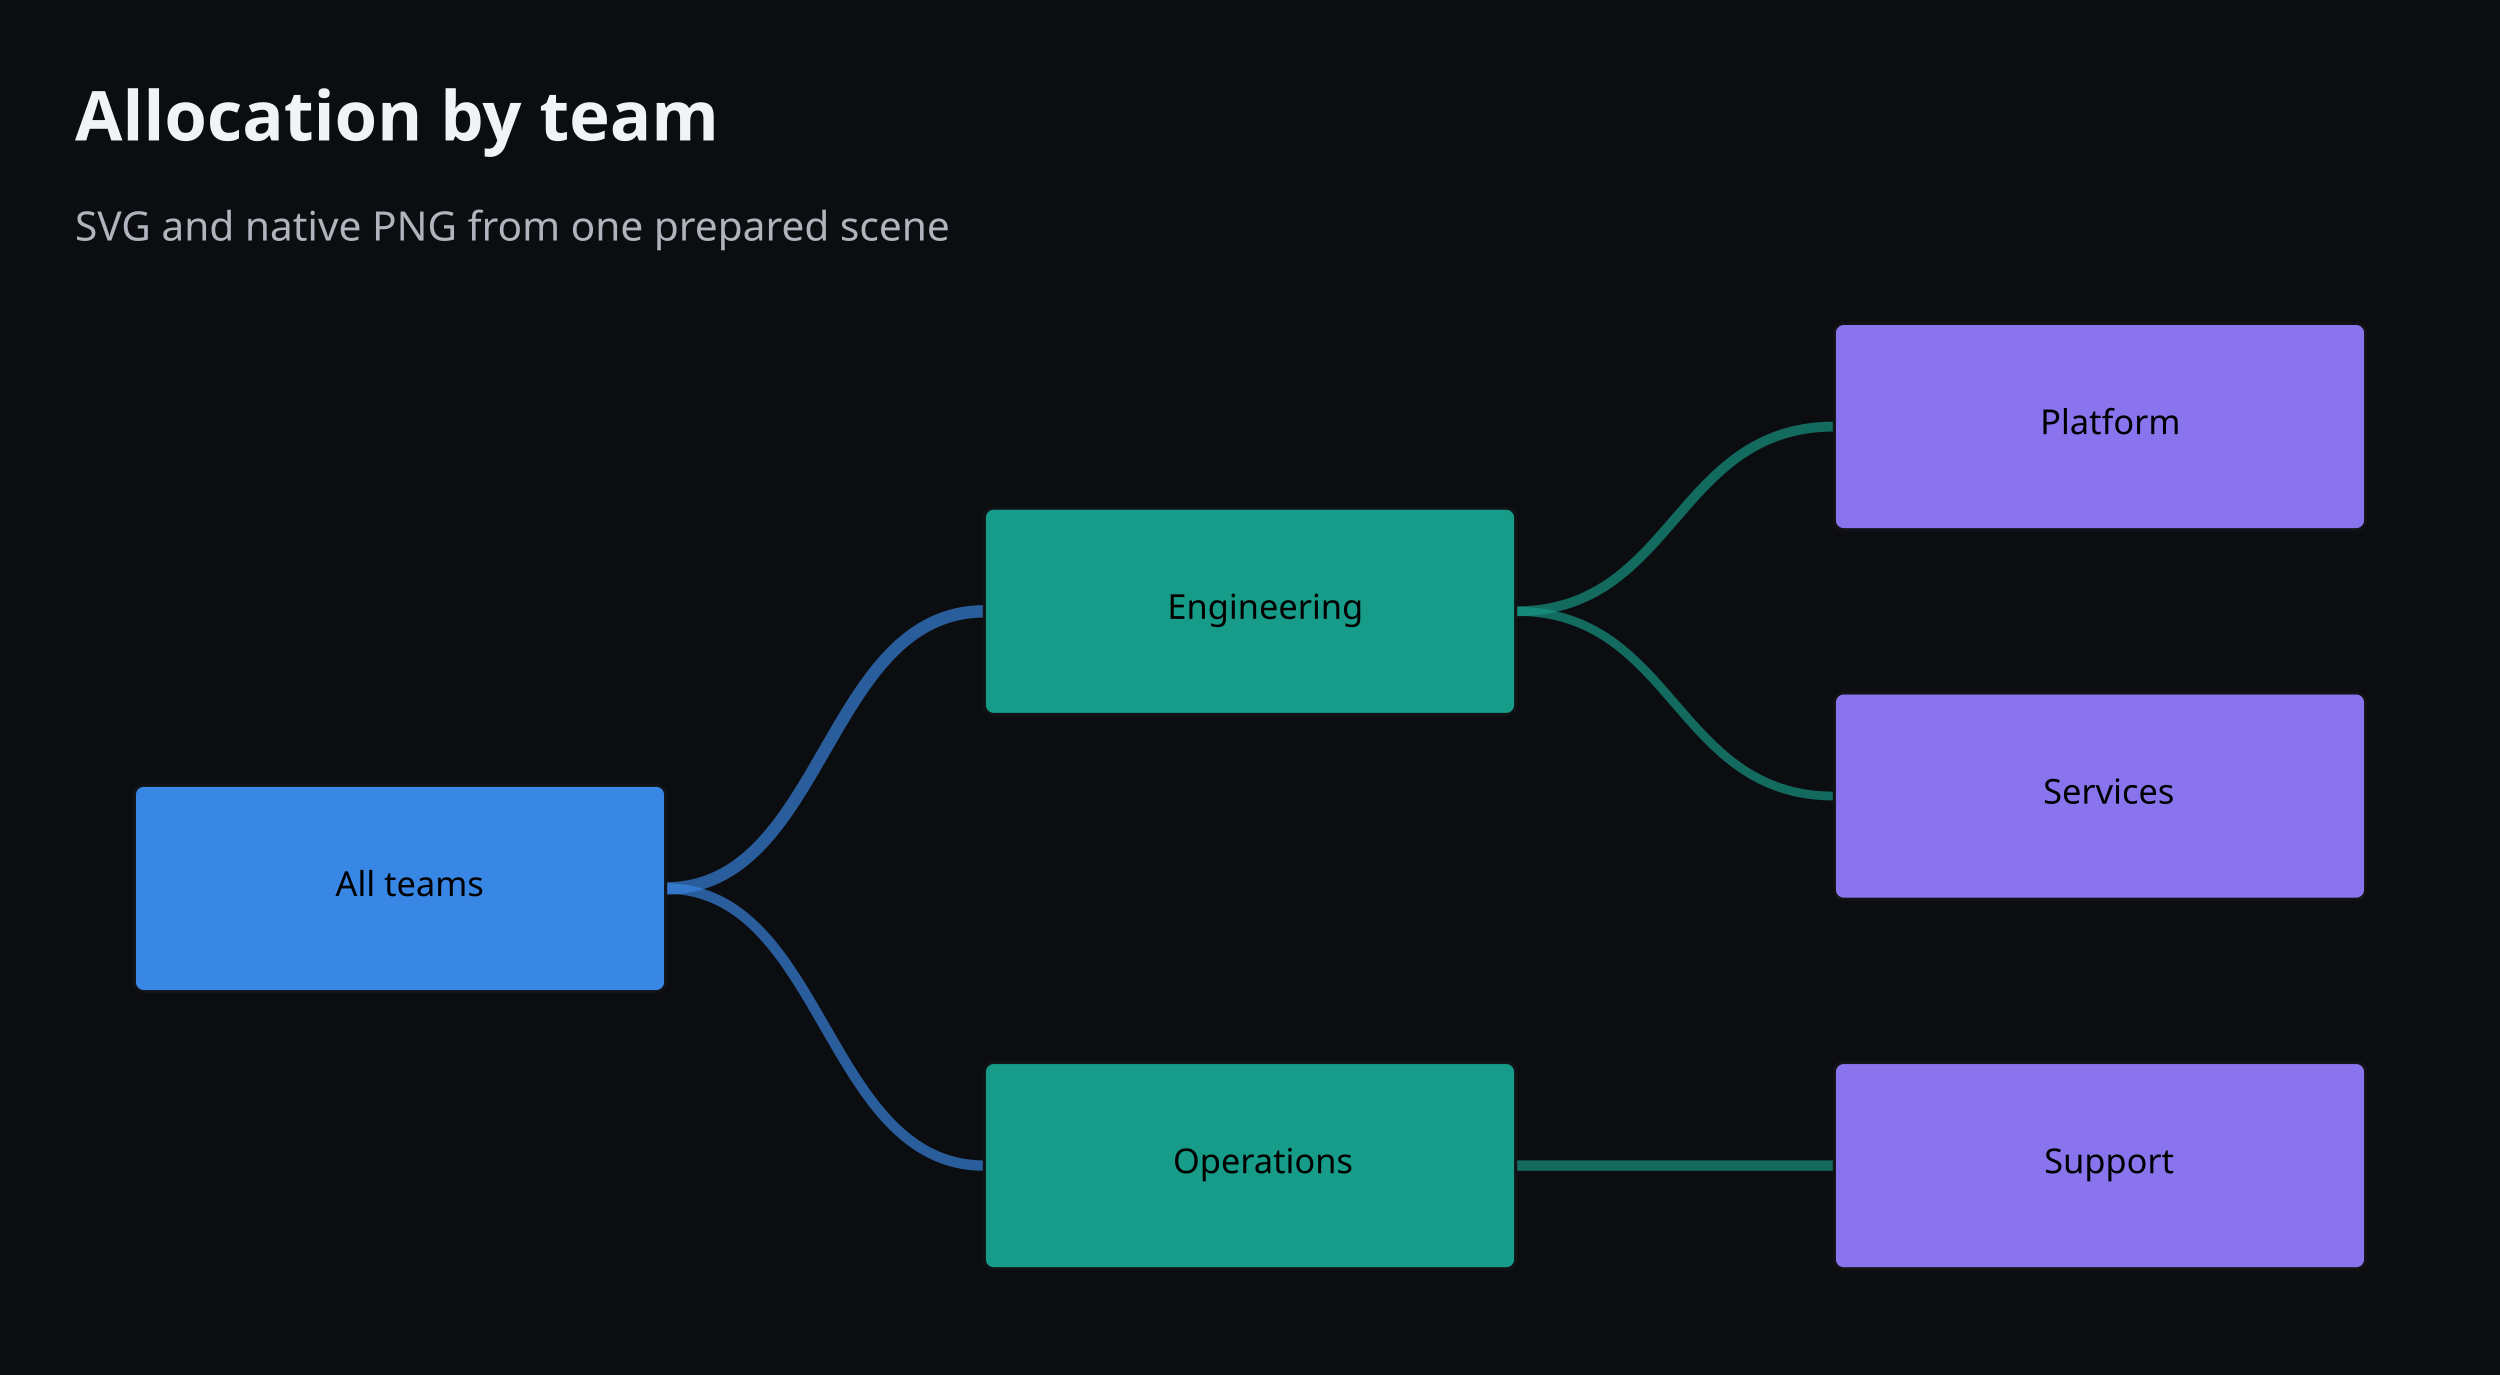
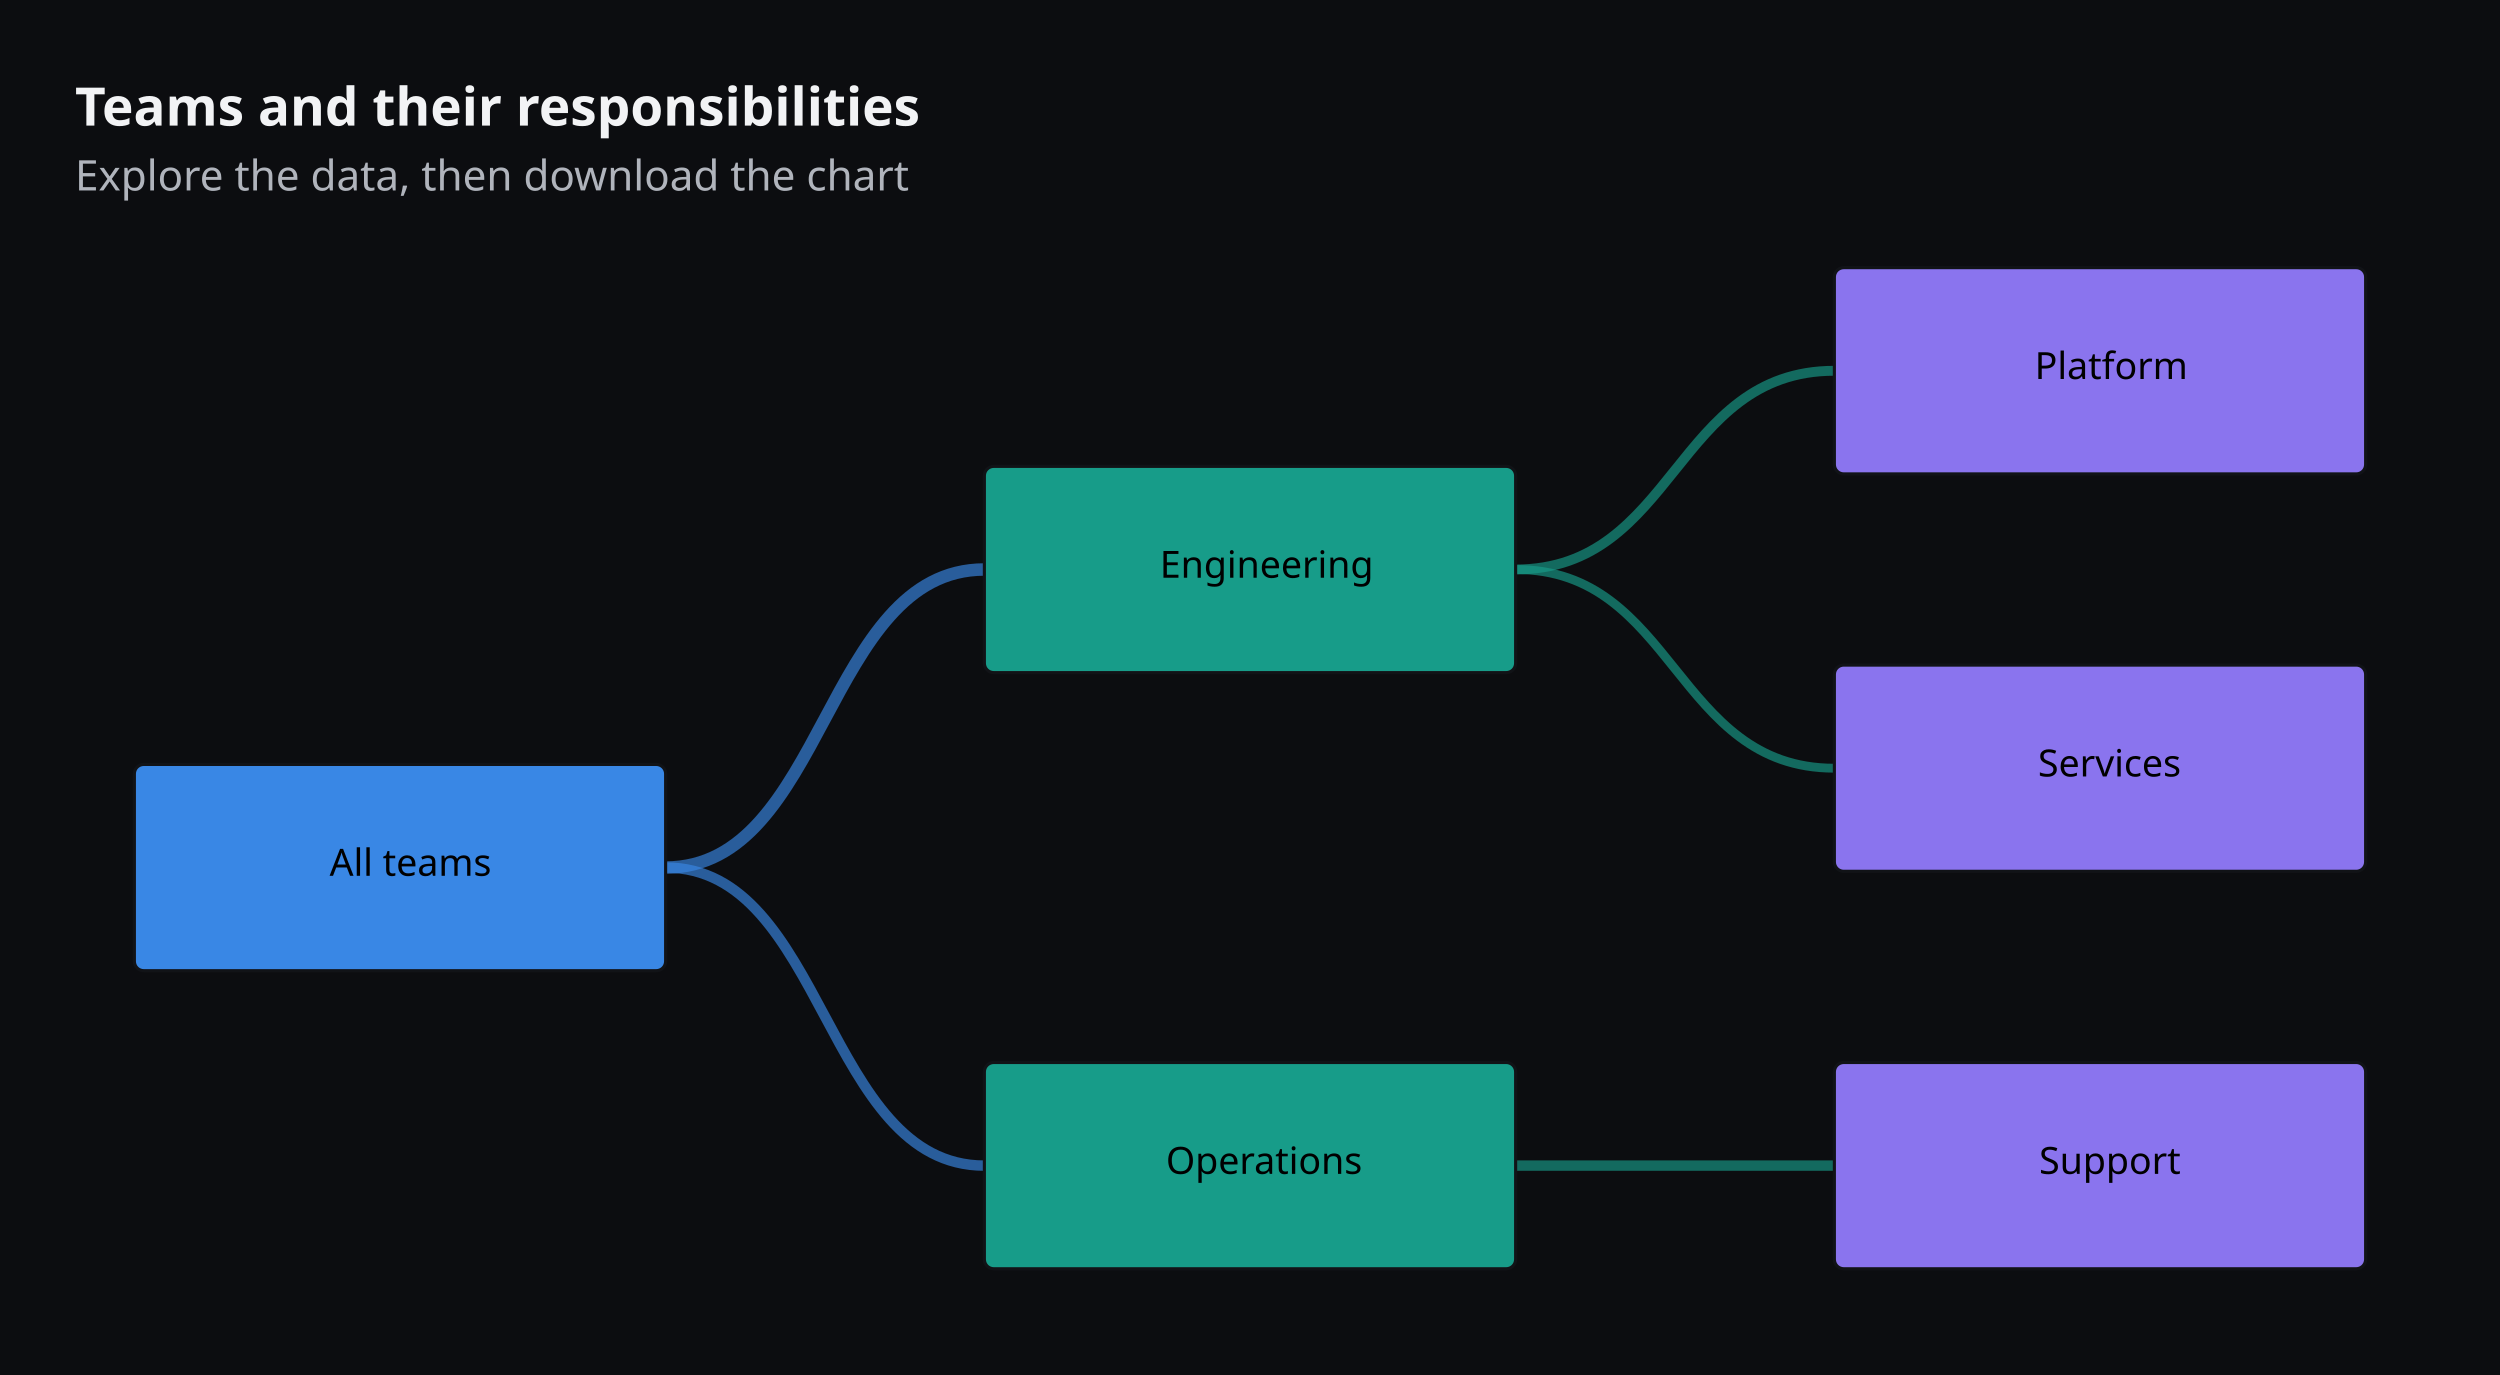
- <svg xmlns="http://www.w3.org/2000/svg" width="800" height="440" viewBox="0 0 800 440" stroke-linecap="round" stroke-linejoin="round" role="img" aria-label="Allocation by team" aria-labelledby="family-tree-wide-dark-title" aria-describedby="family-tree-wide-dark-description">
+ <svg xmlns="http://www.w3.org/2000/svg" width="800" height="440" viewBox="0 0 800 440" stroke-linecap="round" stroke-linejoin="round" role="img" aria-label="Teams and their responsibilities" aria-labelledby="family-tree-wide-dark-title" aria-describedby="family-tree-wide-dark-description">
  <defs>
    <clipPath id="family-tree-wide-dark-clip-1" clipPathUnits="userSpaceOnUse">
      <rect x="24" y="24" width="752" height="392" />
    </clipPath>
  </defs>
  <rect x="0" y="0" width="800" height="440" rx="0" data-cfx-role="background" fill="#0C0D10" stroke="none" stroke-width="1" />
  <g clip-path="url(#family-tree-wide-dark-clip-1)">
    <g data-cfx-role="frame-heading">
-       <text x="24" y="44.947" font-family="CFX Proof Carlito" font-size="22" font-weight="600" font-style="normal" fill="#F2F3F5" xml:space="preserve" style="white-space:pre;font-language-override:normal;font-palette:normal">Allocation by team</text>
+       <text x="24" y="40.187" font-family="CFX Proof Carlito" font-size="17" font-weight="700" font-style="normal" fill="#F2F3F5" xml:space="preserve" style="white-space:pre;font-language-override:normal;font-palette:normal">Teams and their responsibilities</text>
    </g>
    <g data-cfx-role="frame-heading">
-       <text x="24" y="76.978" font-family="CFX Proof Carlito" font-size="13" font-weight="400" font-style="normal" fill="#B0B4BC" xml:space="preserve" style="white-space:pre;font-language-override:normal;font-palette:normal">SVG and native PNG from one prepared scene</text>
+       <text x="24" y="60.954" font-family="CFX Proof Carlito" font-size="13.5" font-weight="400" font-style="normal" fill="#B0B4BC" xml:space="preserve" style="white-space:pre;font-language-override:normal;font-palette:normal">Explore the data, then download the chart</text>
    </g>
  </g>
  <g id="family-tree-wide-dark-node-5" data-cfx-source-id="series-0" data-cfx-role="hierarchy-series" data-cfx-kind="Tree" data-cfx-semantic-role="" data-cfx-series="0" data-cfx-series-key="Teams" data-cfx-series-name="Teams" data-cfx-state="None">
    <g id="family-tree-wide-dark-node-6" data-cfx-source-id="series-0-link-1" data-cfx-role="tree-link" data-cfx-child="1" data-cfx-parent="0" data-cfx-source-label="All teams" data-cfx-target-label="Engineering" data-cfx-value="60">
-       <path d="M 213 284.313 C 264 284.313 264 195.625 315 195.625" data-cfx-role="tree-link-path" fill="none" stroke="rgba(57,135,229,0.651)" stroke-width="4" />
+       <path d="M 213 277.619 C 264 277.619 264 182.238 315 182.238" data-cfx-role="tree-link-path" fill="none" stroke="rgba(57,135,229,0.651)" stroke-width="4" />
    </g>
    <g id="family-tree-wide-dark-node-9" data-cfx-source-id="series-0-link-2" data-cfx-role="tree-link" data-cfx-child="2" data-cfx-parent="0" data-cfx-source-label="All teams" data-cfx-target-label="Operations" data-cfx-value="40">
-       <path d="M 213 284.313 C 264 284.313 264 373 315 373" data-cfx-role="tree-link-path" fill="none" stroke="rgba(57,135,229,0.651)" stroke-width="3.333" />
+       <path d="M 213 277.619 C 264 277.619 264 373 315 373" data-cfx-role="tree-link-path" fill="none" stroke="rgba(57,135,229,0.651)" stroke-width="3.333" />
    </g>
    <g id="family-tree-wide-dark-node-12" data-cfx-source-id="series-0-link-3" data-cfx-role="tree-link" data-cfx-child="3" data-cfx-parent="1" data-cfx-source-label="Engineering" data-cfx-target-label="Platform" data-cfx-value="35">
-       <path d="M 485 195.625 C 536 195.625 536 136.5 587 136.5" data-cfx-role="tree-link-path" fill="none" stroke="rgba(23,156,137,0.651)" stroke-width="3.167" />
+       <path d="M 485 182.238 C 536 182.238 536 118.65 587 118.65" data-cfx-role="tree-link-path" fill="none" stroke="rgba(23,156,137,0.651)" stroke-width="3.167" />
    </g>
    <g id="family-tree-wide-dark-node-15" data-cfx-source-id="series-0-link-4" data-cfx-role="tree-link" data-cfx-child="4" data-cfx-parent="1" data-cfx-source-label="Engineering" data-cfx-target-label="Services" data-cfx-value="25">
-       <path d="M 485 195.625 C 536 195.625 536 254.75 587 254.75" data-cfx-role="tree-link-path" fill="none" stroke="rgba(23,156,137,0.651)" stroke-width="2.833" />
+       <path d="M 485 182.238 C 536 182.238 536 245.825 587 245.825" data-cfx-role="tree-link-path" fill="none" stroke="rgba(23,156,137,0.651)" stroke-width="2.833" />
    </g>
    <g id="family-tree-wide-dark-node-18" data-cfx-source-id="series-0-link-5" data-cfx-role="tree-link" data-cfx-child="5" data-cfx-parent="2" data-cfx-source-label="Operations" data-cfx-target-label="Support" data-cfx-value="40">
      <path d="M 485 373 C 536 373 536 373 587 373" data-cfx-role="tree-link-path" fill="none" stroke="rgba(23,156,137,0.651)" stroke-width="3.333" />
    </g>
    <g id="family-tree-wide-dark-node-21" data-cfx-source-id="series-0-node-0" data-cfx-role="tree-node" data-cfx-depth="0" data-cfx-label="All teams" data-cfx-point="0">
-       <rect x="43" y="251.313" width="170" height="66" rx="3" data-cfx-role="tree-node-mark" fill="#3987E5" stroke="#111317" stroke-width="1" />
+       <rect x="43" y="244.619" width="170" height="66" rx="3" data-cfx-role="tree-node-mark" fill="#3987E5" stroke="#111317" stroke-width="1" />
      <g data-cfx-role="tree-node-label">
-         <text x="107.351" y="286.729" font-family="CFX Proof Carlito" font-size="11" font-weight="400" font-style="normal" fill="#000000" xml:space="preserve" style="white-space:pre;font-language-override:normal;font-palette:normal">All teams</text>
+         <text x="105.474" y="280.255" font-family="CFX Proof Carlito" font-size="12" font-weight="400" font-style="normal" fill="#000000" xml:space="preserve" style="white-space:pre;font-language-override:normal;font-palette:normal">All teams</text>
      </g>
    </g>
    <g id="family-tree-wide-dark-node-25" data-cfx-source-id="series-0-node-1" data-cfx-role="tree-node" data-cfx-depth="1" data-cfx-label="Engineering" data-cfx-point="1" data-cfx-value="60">
-       <rect x="315" y="162.625" width="170" height="66" rx="3" data-cfx-role="tree-node-mark" fill="#179C89" stroke="#111317" stroke-width="1" />
+       <rect x="315" y="149.238" width="170" height="66" rx="3" data-cfx-role="tree-node-mark" fill="#179C89" stroke="#111317" stroke-width="1" />
      <g data-cfx-role="tree-node-label">
-         <text x="373.553" y="198.042" font-family="CFX Proof Carlito" font-size="11" font-weight="400" font-style="normal" fill="#000000" xml:space="preserve" style="white-space:pre;font-language-override:normal;font-palette:normal">Engineering</text>
+         <text x="371.148" y="184.874" font-family="CFX Proof Carlito" font-size="12" font-weight="400" font-style="normal" fill="#000000" xml:space="preserve" style="white-space:pre;font-language-override:normal;font-palette:normal">Engineering</text>
      </g>
    </g>
    <g id="family-tree-wide-dark-node-29" data-cfx-source-id="series-0-node-2" data-cfx-role="tree-node" data-cfx-depth="1" data-cfx-label="Operations" data-cfx-point="2" data-cfx-value="40">
      <rect x="315" y="340" width="170" height="66" rx="3" data-cfx-role="tree-node-mark" fill="#179C89" stroke="#111317" stroke-width="1" />
      <g data-cfx-role="tree-node-label">
-         <text x="375.339" y="375.417" font-family="CFX Proof Carlito" font-size="11" font-weight="400" font-style="normal" fill="#000000" xml:space="preserve" style="white-space:pre;font-language-override:normal;font-palette:normal">Operations</text>
+         <text x="373.097" y="375.637" font-family="CFX Proof Carlito" font-size="12" font-weight="400" font-style="normal" fill="#000000" xml:space="preserve" style="white-space:pre;font-language-override:normal;font-palette:normal">Operations</text>
      </g>
    </g>
    <g id="family-tree-wide-dark-node-33" data-cfx-source-id="series-0-node-3" data-cfx-role="tree-node" data-cfx-depth="2" data-cfx-label="Platform" data-cfx-point="3" data-cfx-value="35">
-       <rect x="587" y="103.5" width="170" height="66" rx="3" data-cfx-role="tree-node-mark" fill="#8A74EE" stroke="#111317" stroke-width="1" />
+       <rect x="587" y="85.65" width="170" height="66" rx="3" data-cfx-role="tree-node-mark" fill="#8A74EE" stroke="#111317" stroke-width="1" />
      <g data-cfx-role="tree-node-label">
-         <text x="652.849" y="138.917" font-family="CFX Proof Carlito" font-size="11" font-weight="400" font-style="normal" fill="#000000" xml:space="preserve" style="white-space:pre;font-language-override:normal;font-palette:normal">Platform</text>
+         <text x="651.108" y="121.287" font-family="CFX Proof Carlito" font-size="12" font-weight="400" font-style="normal" fill="#000000" xml:space="preserve" style="white-space:pre;font-language-override:normal;font-palette:normal">Platform</text>
      </g>
    </g>
    <g id="family-tree-wide-dark-node-37" data-cfx-source-id="series-0-node-4" data-cfx-role="tree-node" data-cfx-depth="2" data-cfx-label="Services" data-cfx-point="4" data-cfx-value="25">
-       <rect x="587" y="221.75" width="170" height="66" rx="3" data-cfx-role="tree-node-mark" fill="#8A74EE" stroke="#111317" stroke-width="1" />
+       <rect x="587" y="212.825" width="170" height="66" rx="3" data-cfx-role="tree-node-mark" fill="#8A74EE" stroke="#111317" stroke-width="1" />
      <g data-cfx-role="tree-node-label">
-         <text x="653.808" y="257.167" font-family="CFX Proof Carlito" font-size="11" font-weight="400" font-style="normal" fill="#000000" xml:space="preserve" style="white-space:pre;font-language-override:normal;font-palette:normal">Services</text>
+         <text x="652.154" y="248.462" font-family="CFX Proof Carlito" font-size="12" font-weight="400" font-style="normal" fill="#000000" xml:space="preserve" style="white-space:pre;font-language-override:normal;font-palette:normal">Services</text>
      </g>
    </g>
    <g id="family-tree-wide-dark-node-41" data-cfx-source-id="series-0-node-5" data-cfx-role="tree-node" data-cfx-depth="2" data-cfx-label="Support" data-cfx-point="5" data-cfx-value="40">
      <rect x="587" y="340" width="170" height="66" rx="3" data-cfx-role="tree-node-mark" fill="#8A74EE" stroke="#111317" stroke-width="1" />
      <g data-cfx-role="tree-node-label">
-         <text x="654.144" y="375.417" font-family="CFX Proof Carlito" font-size="11" font-weight="400" font-style="normal" fill="#000000" xml:space="preserve" style="white-space:pre;font-language-override:normal;font-palette:normal">Support</text>
+         <text x="652.521" y="375.637" font-family="CFX Proof Carlito" font-size="12" font-weight="400" font-style="normal" fill="#000000" xml:space="preserve" style="white-space:pre;font-language-override:normal;font-palette:normal">Support</text>
      </g>
    </g>
  </g>
</svg>
